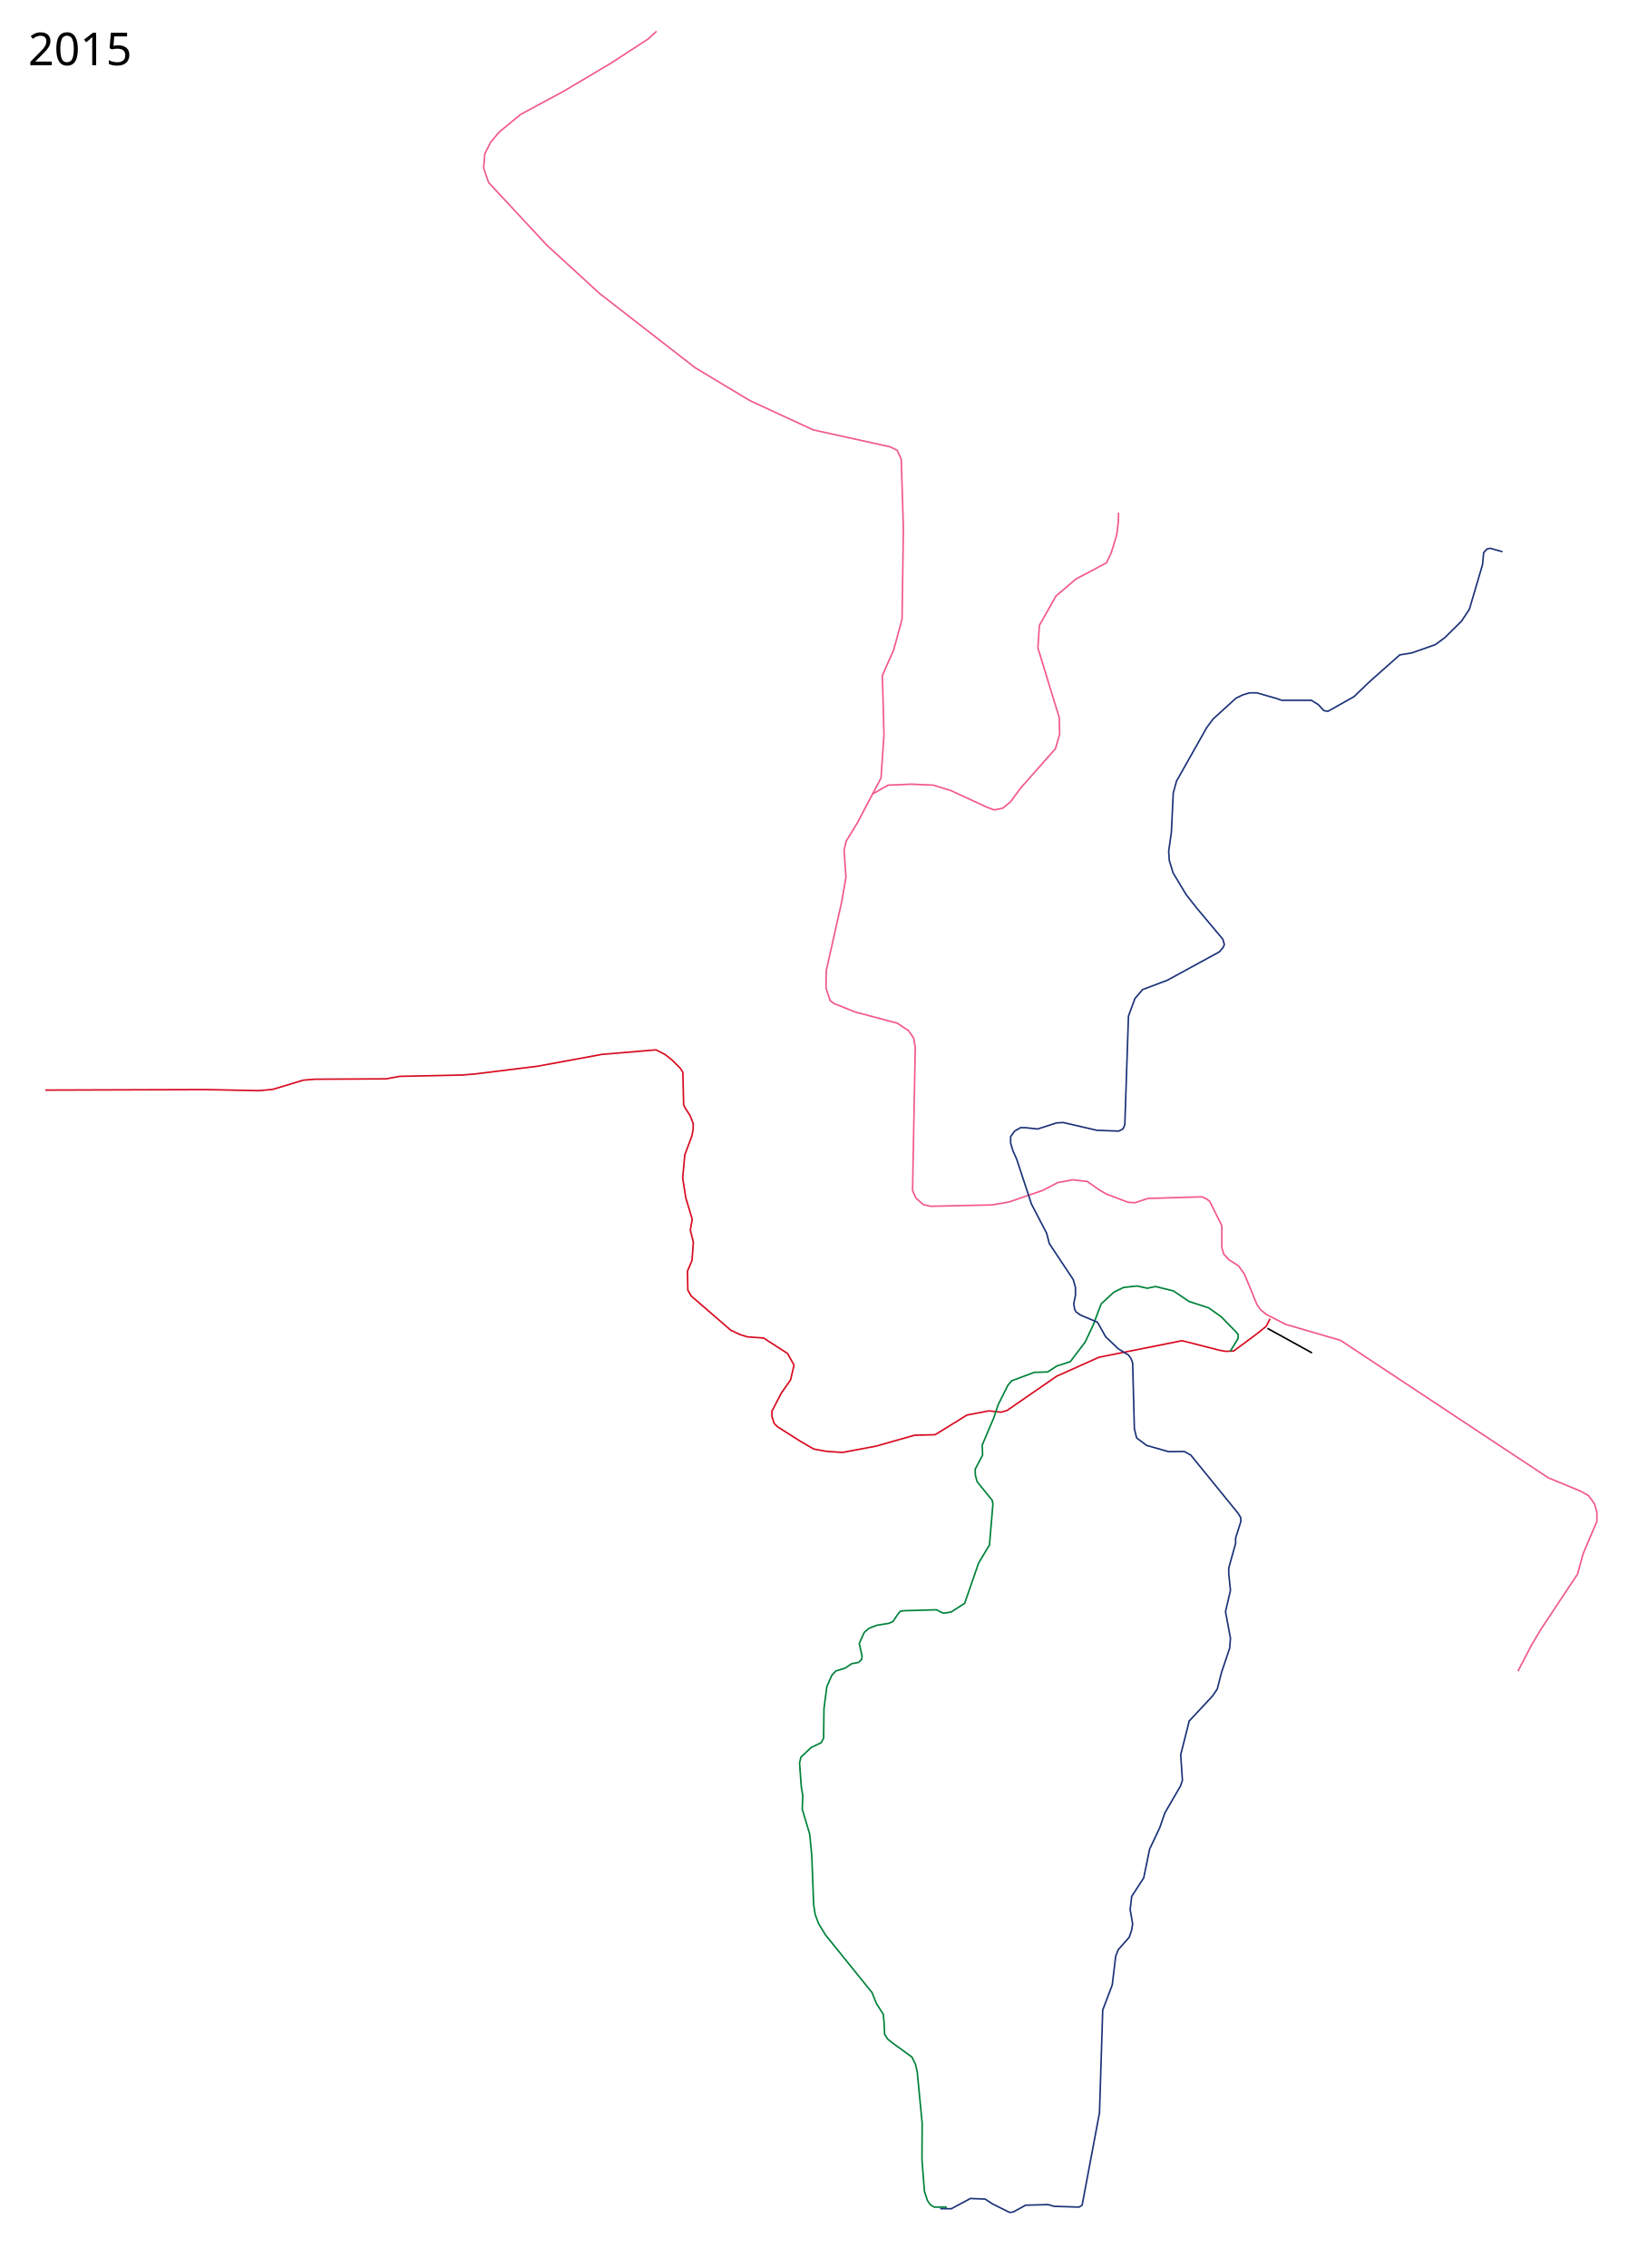
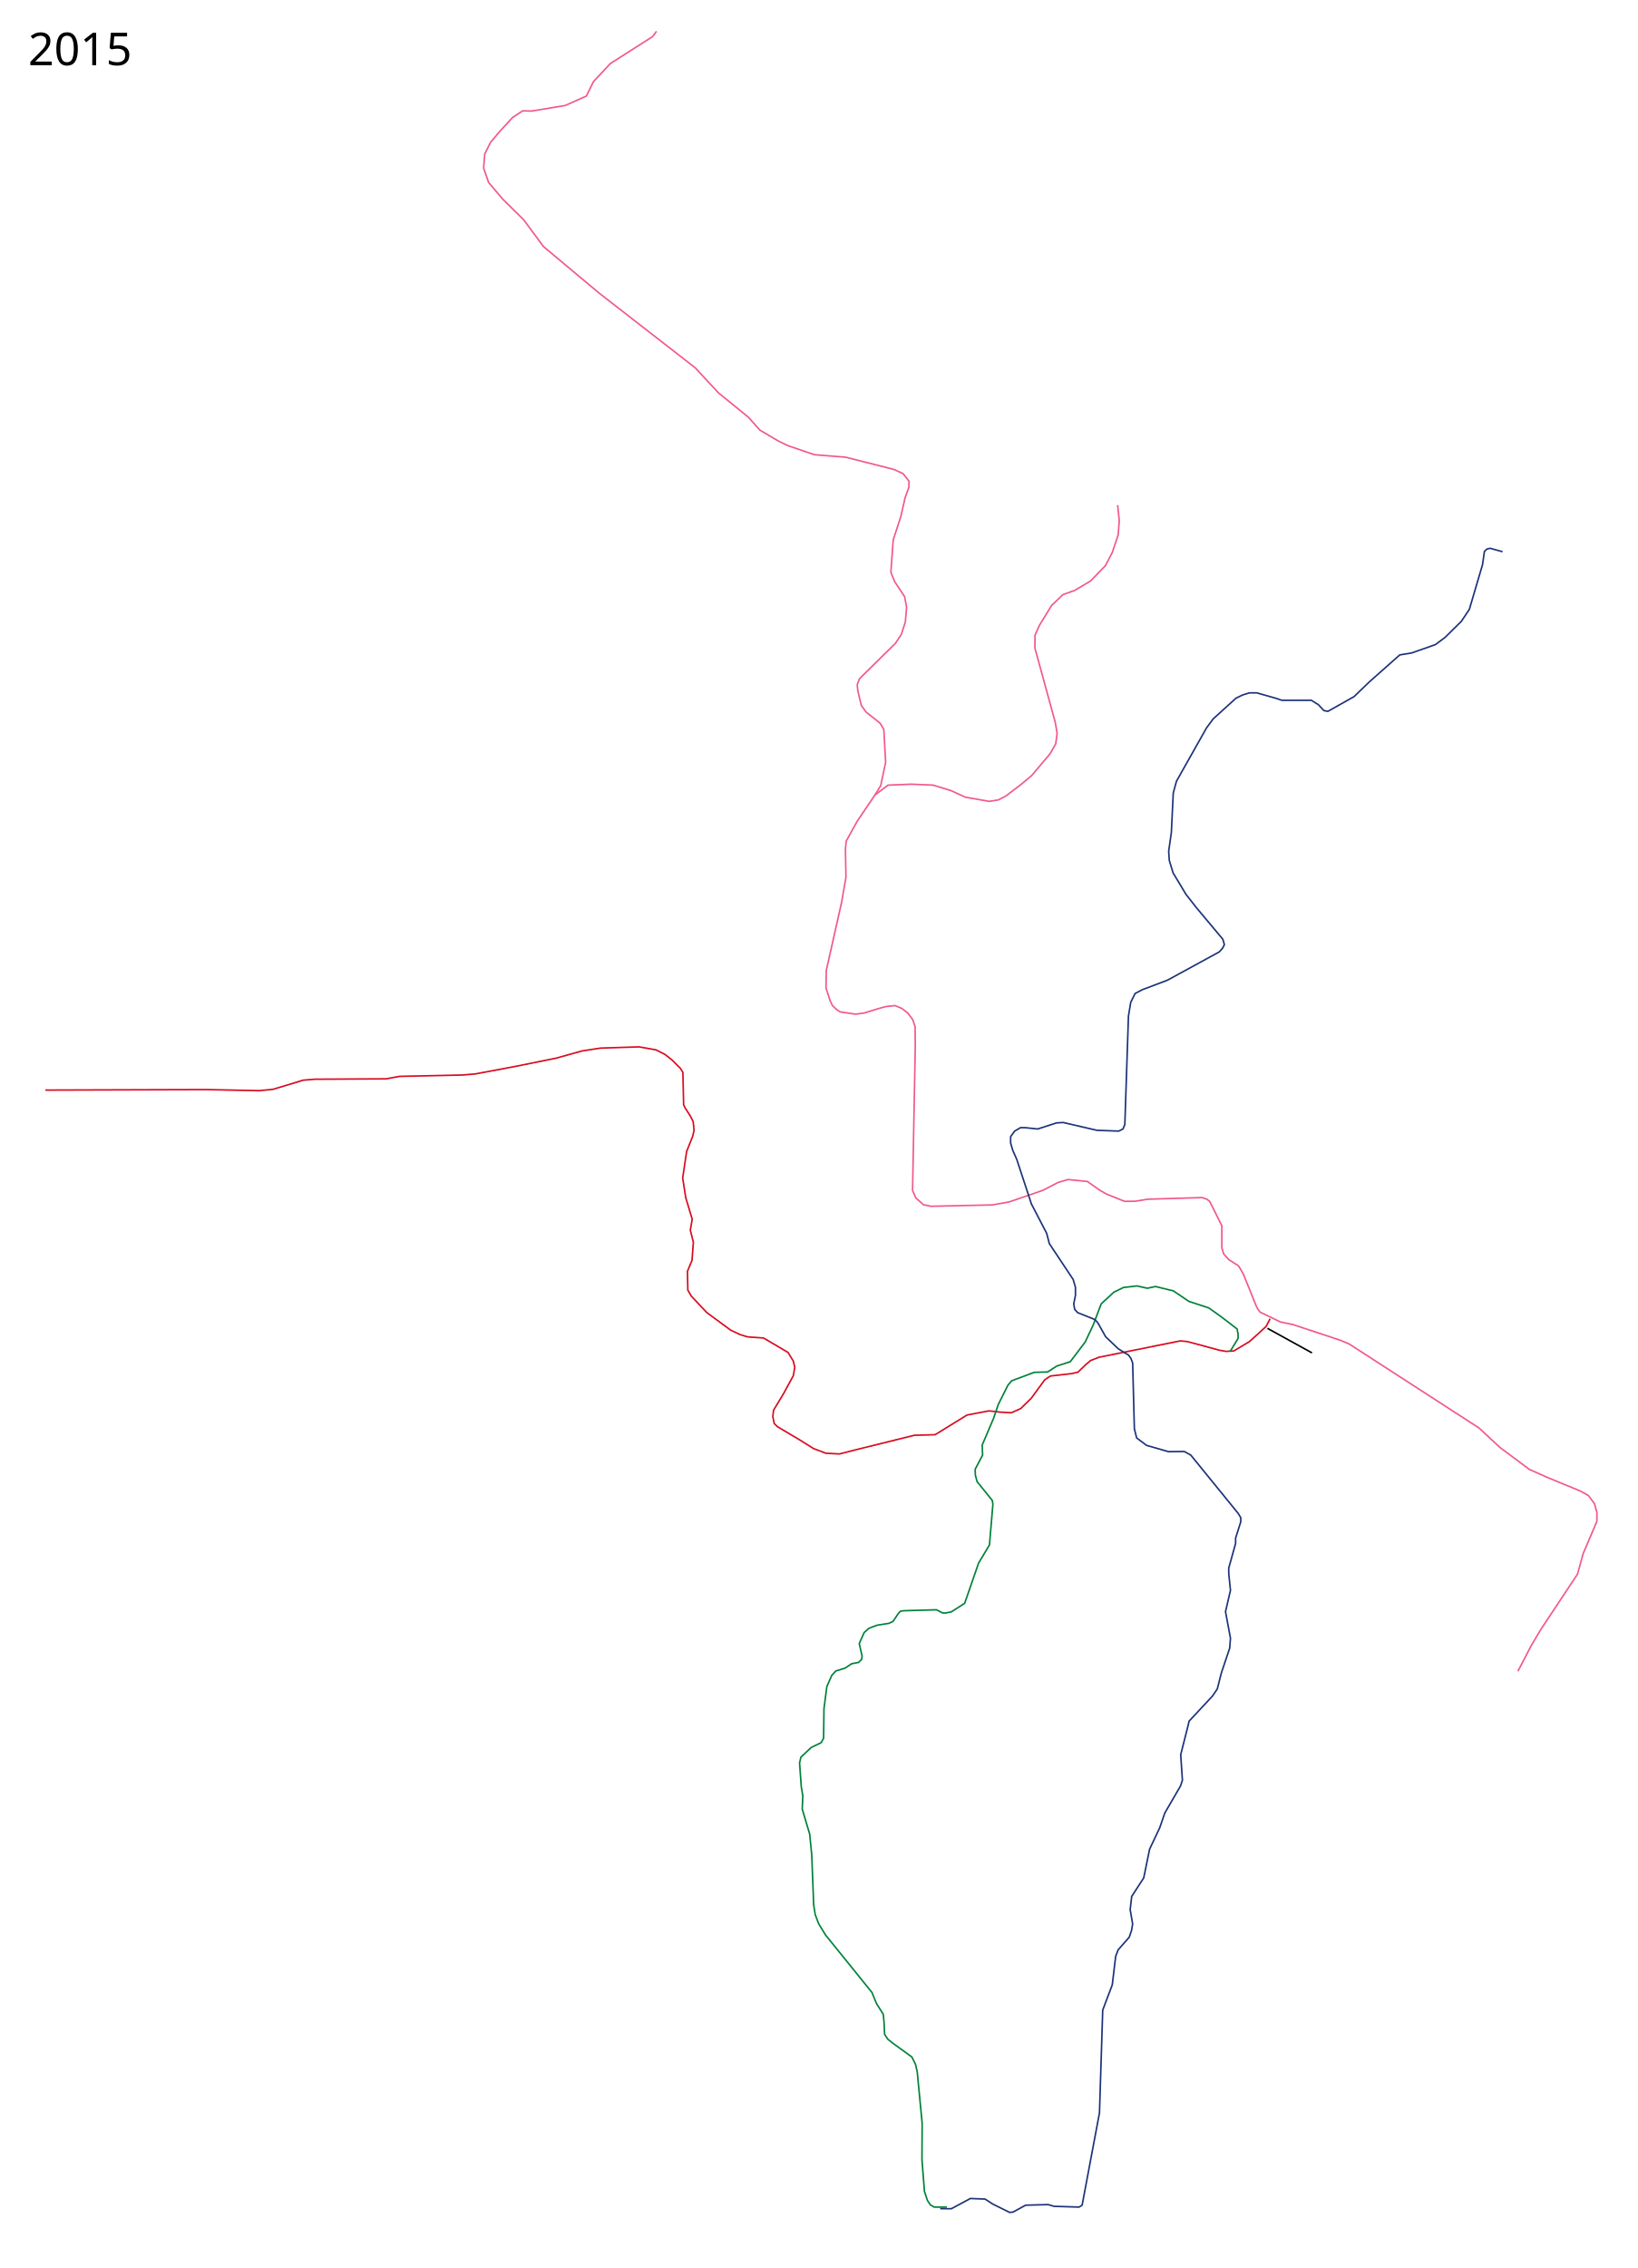
- <svg xmlns="http://www.w3.org/2000/svg" height="7200" width="5200">
-   <path d="M2084.851 99.263l-27.244 24.823-119.27 77.495-150.147 88.998-135.01 72.652-67.809 55.7-27.85 33.298-18.163 36.326-3.632 44.802 15.741 46.013 184.656 198.58 167.099 153.174 303.926 236.118 174.364 104.74 200.397 92.63 244.594 53.884 22.401 10.897 12.882 28.362 6.85 220.045-4.281 287.686-26.543 97.608-35.96 81.34 5.137 188.365-9.419 136.993-74.49 141.275-35.96 59.078-6.85 28.255 5.993 86.477-13.699 78.771-48.804 217.477-.856 55.653 12.843 39.386 11.987 9.418 68.497 27.399 132.712 35.104 35.104 23.118 17.124 23.974 5.138 29.967-8.562 453.79 10.274 23.974 23.974 21.405 23.974 5.137 194.359-4.28 53.941-9.419 107.026-36.817 47.948-24.83 47.091-8.562 46.235 5.137 40.242 28.255 21.405 11.987 67.64 25.686 21.406 1.713 41.954-13.7 172.098-5.137 15.411 7.706 8.563 6.85 38.529 77.058v70.21l5.993 19.692 16.268 17.98 30.824 19.693 18.836 26.543 39.386 95.895 11.987 17.124 17.98 14.556 61.647 31.68 173.81 50.516 660.136 436.666 101.89 41.954 25.685 14.555 18.837 25.686 7.706 27.4v28.254l-43.667 102.745-17.98 65.071-116.444 175.523-29.968 50.517-42.81 82.195" fill="none" stroke="#f1598c" stroke-width="5" stroke-linejoin="round" />
-   <path d="M2770.198 2520.984l49.645-28.455 74.468-3.027 69.02 3.027 56.91 17.558 112.61 52.067 24.217 9.081 26.639-5.449 25.428-20.584 30.877-42.38 111.4-125.93 13.319-46.013-1.211-52.672-24.217-78.706-43.591-142.882 4.843-71.44 52.672-93.237 63.57-53.883 96.87-51.462 15.135-32.087 17.558-58.122 4.843-41.169.606-27.85" fill="none" stroke="#f1598c" stroke-width="5" stroke-linejoin="round" />
-   <path d="M4033.126 4186.523l-12.715 24.217-33.298 26.639-69.625 51.462-24.822 1.21-20.585-3.632-118.664-30.272-263.968 52.673-133.8 59.938-158.017 108.977-18.769 5.449-38.747-4.238-69.625 13.32-101.106 62.359-65.992 1.816-121.692 34.51-106.555 19.979-52.067-3.633-39.353-7.265-43.591-25.428-71.441-45.407-10.293-10.293-7.265-21.795v-16.952l29.061-56.305 30.271-43.591 10.898-46.618-20.584-36.932-76.285-49.04-50.856-3.632-23.612-7.265-29.666-13.925-125.324-108.372-10.897-18.769-1.211-59.937 14.53-34.51 4.238-57.516-9.687-38.747 6.054-34.51-20.584-68.413-9.687-62.36 6.66-73.257 23.006-61.754 3.633-20.584v-17.558l-9.687-24.822-15.741-24.217-4.844-10.293-2.422-102.923-7.87-12.714-26.64-26.639-22.4-17.557-28.455-14.53-172.548 14.53-204.03 37.536-196.16 24.217-41.774 3.633-199.792 4.238-42.38 7.87-226.43 1.212-36.932 3.027-96.264 29.06-43.59 4.238-169.528-3.451-509.765 1.635" fill="none" stroke="#d70c20" stroke-width="5" stroke-linejoin="round" />
-   <path d="M3905.985 4290.657l25.428-41.775v-12.714l-7.87-9.081-45.408-46.618-39.958-28.456-62.965-20.584-49.04-33.299-56.91-13.925-26.034 5.449-32.693-7.265-42.985 4.843-30.877 15.136-39.959 36.931-25.428 67.203-25.428 53.883-47.223 62.36-42.986 13.925-29.06 18.768-42.38 1.21-71.441 26.64-12.109 13.925-30.877 61.754-14.53 42.985-36.326 85.366 1.21 32.088-23.61 44.801.604 18.769 5.45 20.584 48.434 59.938 1.816 12.109-10.898 128.956-34.51 57.516-44.196 127.746-42.38 27.244-18.768 3.633h-8.476l-19.98-10.292-104.133 3.027-10.898 1.816-7.87 9.687-15.136 22.4-12.715 6.055-38.142 6.054-25.428 9.687-15.135 13.32-15.742 35.115 9.082 39.958-1.816 10.898-9.687 9.081-21.796 4.238-20.584 13.925-29.667 9.082-12.714 13.925-15.74 35.72-9.082 70.23-1.211 93.842-7.87 13.924-31.483 15.136-32.693 30.877-4.238 18.163 5.449 75.679 4.843 28.455-1.816 42.38 23.612 79.312 6.66 67.202 6.054 157.412 4.843 30.877 10.898 29.06 21.795 35.721 147.725 182.84 13.925 34.51 21.796 34.51 2.421 24.216 1.817 39.353 10.292 15.741 16.952 13.32 59.332 42.985 11.503 23.007 5.45 23.612 15.74 163.466-.605 115.637 7.87 101.107 9.688 29.06 9.08 13.32 12.11 7.265h40.26" fill="none" stroke="#00823a" stroke-width="5" stroke-linejoin="round" />
-   <path d="M4771.145 1751.482l-39.353-10.897-10.292 2.421-10.293 11.504-3.632 38.142-41.775 141.67-25.428 38.143-51.462 50.856-30.876 23.006-75.68 26.639-37.536 6.054-96.263 85.366-49.04 47.223-82.944 46.619-12.714-2.422-17.558-18.768-22.4-13.925h-93.842l-17.558-6.055-61.753-17.557h-23.007l-21.795 6.66-21.19 10.292-72.652 65.992-20.585 27.85-95.658 169.52-10.292 37.537-6.054 125.324-8.476 59.332 1.816 29.06 12.109 39.959 41.169 68.414 32.693 41.774 84.155 100.502 4.843 16.952-4.843 10.292-10.898 12.714-165.282 90.21-78.706 29.665-24.217 28.456-20.585 55.7-11.503 344.489-6.055 13.925-13.319 6.66-69.019-2.422-107.161-24.823-21.19 1.211-59.938 19.374-39.958-4.238h-14.53l-18.769 10.898-12.714 17.557v20.585l7.265 24.217 12.109 27.244 46.618 141.67 48.434 93.237 8.476 32.693 75.68 113.821 7.264 24.823v25.428l-5.449 27.244 3.028 17.558 4.238 7.87 14.53 10.293 53.278 22.4 5.449 9.082 20.584 36.931 39.959 38.142 21.19 13.32 11.503 6.66 7.87 10.897 5.45 14.53 5.448 208.874 7.265 29.06 31.483 23.613 69.624 19.979 50.251-.606 20.585 11.504 150.146 184.656 8.476 13.925v13.32l-16.346 51.46v16.953l-21.796 78.1v18.163l5.45 52.673-15.742 67.808 15.741 84.155-2.422 31.482-26.639 79.311-12.714 50.251-15.135 22.4-74.468 79.918-3.633 15.74-23.006 90.816 5.449 81.127-6.055 18.163-49.645 85.366-16.346 47.223-32.088 67.808-18.769 91.42-38.142 58.727-4.843 41.775 7.87 46.013-3.632 20.584-7.265 21.19-35.115 39.959-7.87 20.584-10.899 90.815-30.271 79.917-10.292 326.327-55.095 293.028-9.686 6.054-79.312-2.422-18.768-5.449-71.44 1.817-39.96 21.795-10.897 1.211-53.883-26.639-24.218-15.741-46.618-1.816-60.58 32.482-35.292-.254" fill="none" stroke="#1c3379" stroke-width="5" stroke-linejoin="round" />
-   <text x="89.453" y="206.961" style="-inkscape-font-specification:Sans" font-weight="400" font-size="144px" font-family="Sans">
-     <tspan x="89.453" y="206.961">2015</tspan>
+ <svg xmlns="http://www.w3.org/2000/svg" width="5200" height="7200">
+   <path d="M2084.851 99.263l-12.944 17.196-133.57 85.122-53.629 57.244-22.945 46.215-66.616 29.758-107.063 17.752-28.624-.664-32.022 21.355-42.067 45.69-27.85 33.298-18.163 36.326-3.632 44.802 15.741 46.013 45.146 53.023 66.558 65.709 62.465 84.616 177.586 148.406 303.926 236.118 74.258 79.952 95.154 77.472 36.6 40.9 58.113 34.387 31.661 15.207 83.006 28.376 98.873 7.825 154.027 39.014 28.933 13.415 18.794 23.869-.48 19.478-11.886 32.323-13.845 60.87-24.005 73.433-7.484 102.853 12.12 29.934 31.651 47.91 6.18 33.79-4.072 46.674-12.775 39.185-18.439 28.01-114.211 112.367-7.307 18.9 1.843 19.468 11.26 46.853 15.028 20.797 44.556 35.519 11.811 19.615 5.76 104.404-15.699 74.044-18.271 29.758-56.175 82.932-35.007 63.37-2.56 25.394 1.703 89.337-13.699 78.771-48.804 217.477-.856 55.653 12.843 39.386 7.22 15.615 13.388 13.007 11.931 7.594 48.898 7.274 27.287-3.828 42.622-13.218 25.212-7.04 29.342-3.246 21.407 8.752 18.78 14.12 16.514 21.687 7.59 23.02.37 65.243-8.561 453.79 10.274 23.974 23.974 21.405 23.974 5.137 194.359-4.28 53.941-9.419 107.026-36.817 47.948-24.83 31.837-9.515 61.49 6.09 40.241 28.255 21.405 11.987 56.677 22.826 33.322-.194 40.524-6.55 172.098-5.137 15.888 5.323 8.563 6.85 38.529 77.058v70.21l5.993 19.692 16.268 17.98 30.824 19.693 15.5 26.543 40.338 100.185 5.79 11.404 7.017 8.835 64.507 31.203 39.006 7.987 151.488 50.157 28.118 11.955 411.841 266.392 66.62 61.95 93.416 69.69 60.141 26.678 101.89 41.955 25.685 14.555 18.837 25.686 7.706 27.4v28.254l-43.667 102.745-17.98 65.071-116.444 175.523-29.968 50.516-42.81 82.196" fill="none" stroke="#f1598c" stroke-width="5" stroke-linejoin="round" />
+   <path d="M2778.302 2523.845l41.541-31.316 74.468-3.027 69.02 3.027 56.91 17.558 45.19 20.63 76 13.322 28.985-4.743 23.302-12.122 47.832-36.316 34.69-29.032 58.01-68.726 18.087-31.712 4.509-33.605-6.103-34.85-64.565-235.837.455-40.426 13.922-31.491 38.848-63.205 35.922-34.339 37.278-13.348 50.5-29.98 46.75-48.176 21.81-41.621 18.987-56.215 3.413-46.413-5.115-48.347" fill="none" stroke="#f1598c" stroke-width="5" stroke-linejoin="round" />
+   <path d="M4033.126 4186.523l-12.715 24.217-26.624 24.732-26.955 23.955-49.344 29.414-24.822 1.21-20.585-3.632-101.503-27.411-22.688-2.262-258.44 52.074-26.496 10.424-14.201 11.977-25.836 24.832-20.387 4.71-66.847 7.504-18.17 11.931-42.262 57.962-34.061 33.528-29.734 13.197-32.593-1.701-38.747-4.238-69.624 13.32-101.107 62.358-65.992 1.817-181.755 44.997-56.026 14.258-43.01-2.202-39.353-14.892-43.591-27.335-70.964-42.07-10.292-10.293-4.405-21.795 2.383-20.29 31.92-52.967 30.749-56.462 4.646-26.732-4.712-19.886-16.771-27.398-77.715-45.703-50.856-3.632-23.611-7.265-29.667-13.925-76.38-56.296-48.944-52.076-10.897-18.769-1.211-59.937 14.53-34.51 4.238-57.516-9.687-38.747 6.055-34.51-20.585-68.413-9.687-62.36 12.38-83.744 19.193-48.406 4.586-19.155-2.86-27.568-9.687-19.102-15.741-24.218-4.844-10.292-2.422-102.923-7.87-12.714-26.64-26.639-22.4-17.557-28.455-14.53-53.696-9.483-122.546 3.936-58.18 8.948-83.041 23.046-126.53 25.62-128.744 24.216-41.775 3.633-199.792 4.238-42.38 7.87-226.43 1.212-36.932 3.027-96.264 29.06-43.59 4.238-169.528-3.451-509.765 1.635" fill="none" stroke="#d70c20" stroke-width="5" stroke-linejoin="round" />
+   <path d="M3905.985 4290.657l25.428-41.775v-12.714l-3.103-17.185-50.175-38.514-39.958-28.456-62.965-20.584-49.04-33.299-56.91-13.925-26.034 5.449-32.693-7.265-42.985 4.843-30.877 15.136-39.959 36.931-25.428 67.203-25.428 53.883-47.223 62.36-42.986 13.925-29.06 18.768-42.38 1.21-71.441 26.64-12.109 13.925-30.877 61.754-14.53 42.985-36.326 85.366 1.21 32.088-23.61 44.801.604 18.769 5.45 20.584 48.434 59.938 1.816 12.109-10.898 128.956-34.51 57.516-44.196 127.746-42.38 27.244-18.768 3.633h-8.476l-19.98-10.292-104.133 3.027-10.898 1.816-7.87 9.687-15.136 22.4-12.715 6.055-38.142 6.054-25.428 9.687-15.135 13.32-15.742 35.115 9.082 39.958-1.816 10.898-9.687 9.081-21.796 4.238-20.584 13.925-29.667 9.082-12.714 13.925-15.74 35.72-9.082 70.23-1.211 93.842-7.87 13.924-31.483 15.136-32.693 30.877-4.238 18.163 5.449 75.679 4.843 28.455-1.816 42.38 23.612 79.312 6.66 67.202 6.054 157.412 4.843 30.877 10.898 29.06 21.795 35.721 147.725 182.84 13.925 34.51 21.796 34.51 2.421 24.216 1.817 39.353 10.292 15.741 16.952 13.32 59.332 42.985 11.503 23.007 5.45 23.612 15.74 163.466-.605 115.637 7.87 101.107 9.688 29.06 9.08 13.32 12.11 7.265h40.26" fill="none" stroke="#00823a" stroke-width="5" stroke-linejoin="round" />
+   <path d="M4771.145 1751.482l-39.353-10.897-10.292 2.421-7.909 7.69-6.016 41.956-41.775 141.67-25.428 38.143-51.462 50.856-30.876 23.006-75.68 26.639-37.536 6.054-96.263 85.366-49.04 47.223-82.944 46.618-12.714-2.421-17.558-18.769-22.4-13.924h-93.842l-17.558-6.055-61.753-17.557h-23.007l-21.795 6.66-21.19 10.292-72.652 65.992-20.585 27.85-95.658 169.52-10.292 37.537-6.054 125.324-8.476 59.332 1.816 29.06 12.109 39.959 41.169 68.414 32.693 41.774 84.155 100.502 4.843 16.952-4.843 10.292-10.898 12.714-165.282 90.21-78.706 29.665-23.704 12.355-13.861 28.018-7.237 43.782-11.503 344.49-6.055 13.925-13.319 6.66-69.019-2.422-107.161-24.823-21.19 1.211-59.938 19.374-39.958-4.238h-14.53l-18.769 10.898-12.714 17.557v20.585l7.265 24.217 12.109 27.244 46.618 141.67 48.434 93.237 8.476 32.693 75.68 113.821 7.264 24.823v25.428l-5.449 27.244 3.028 17.558 9.481 10.254 54.096 21.733 8.469 8.577 5.449 9.081 20.584 36.931 39.959 38.142 21.19 13.32 11.503 6.66 7.87 10.897 5.45 14.53 5.448 208.874 7.265 29.06 31.483 23.613 69.624 19.979 50.251-.606 20.585 11.504 150.146 184.656 8.476 13.925v13.32l-16.346 51.46v16.953l-21.796 78.1v18.163l5.45 52.673-15.742 67.808 15.741 84.155-2.422 31.482-26.639 79.311-12.714 50.251-15.135 22.4-74.468 79.918-3.633 15.74-23.006 90.816 5.449 81.127-6.055 18.163-49.645 85.366-16.346 47.223-32.088 67.808-18.769 91.42-38.142 58.727-4.843 41.775 7.87 46.013-3.632 20.584-7.265 21.19-35.115 39.959-7.87 20.584-10.899 90.815-30.271 79.917-10.292 326.327-55.095 293.028-9.686 6.054-79.312-2.422-18.768-5.449-71.44 1.817-39.96 21.795-10.897 1.211-53.883-26.639-24.218-15.741-46.618-1.816-60.58 32.482-35.292-.254" fill="none" stroke="#1c3379" stroke-width="5" stroke-linejoin="round" />
+   <text style="-inkscape-font-specification:Sans" y="206.961" x="89.453" font-weight="400" font-size="144px" font-family="Sans">
+     <tspan y="206.961" x="89.453">2015</tspan>
  </text>
-   <text x="89.453" y="7097.961" style="-inkscape-font-specification:Sans" font-weight="400" font-size="144px" font-family="Sans" />
+   <text style="-inkscape-font-specification:Sans" y="7097.961" x="89.453" font-weight="400" font-size="144px" font-family="Sans" />
  <path d="M4024.623 4216.978l141.569 77.958" fill="none" stroke="#000" stroke-width="5" stroke-linejoin="round" />
</svg>
